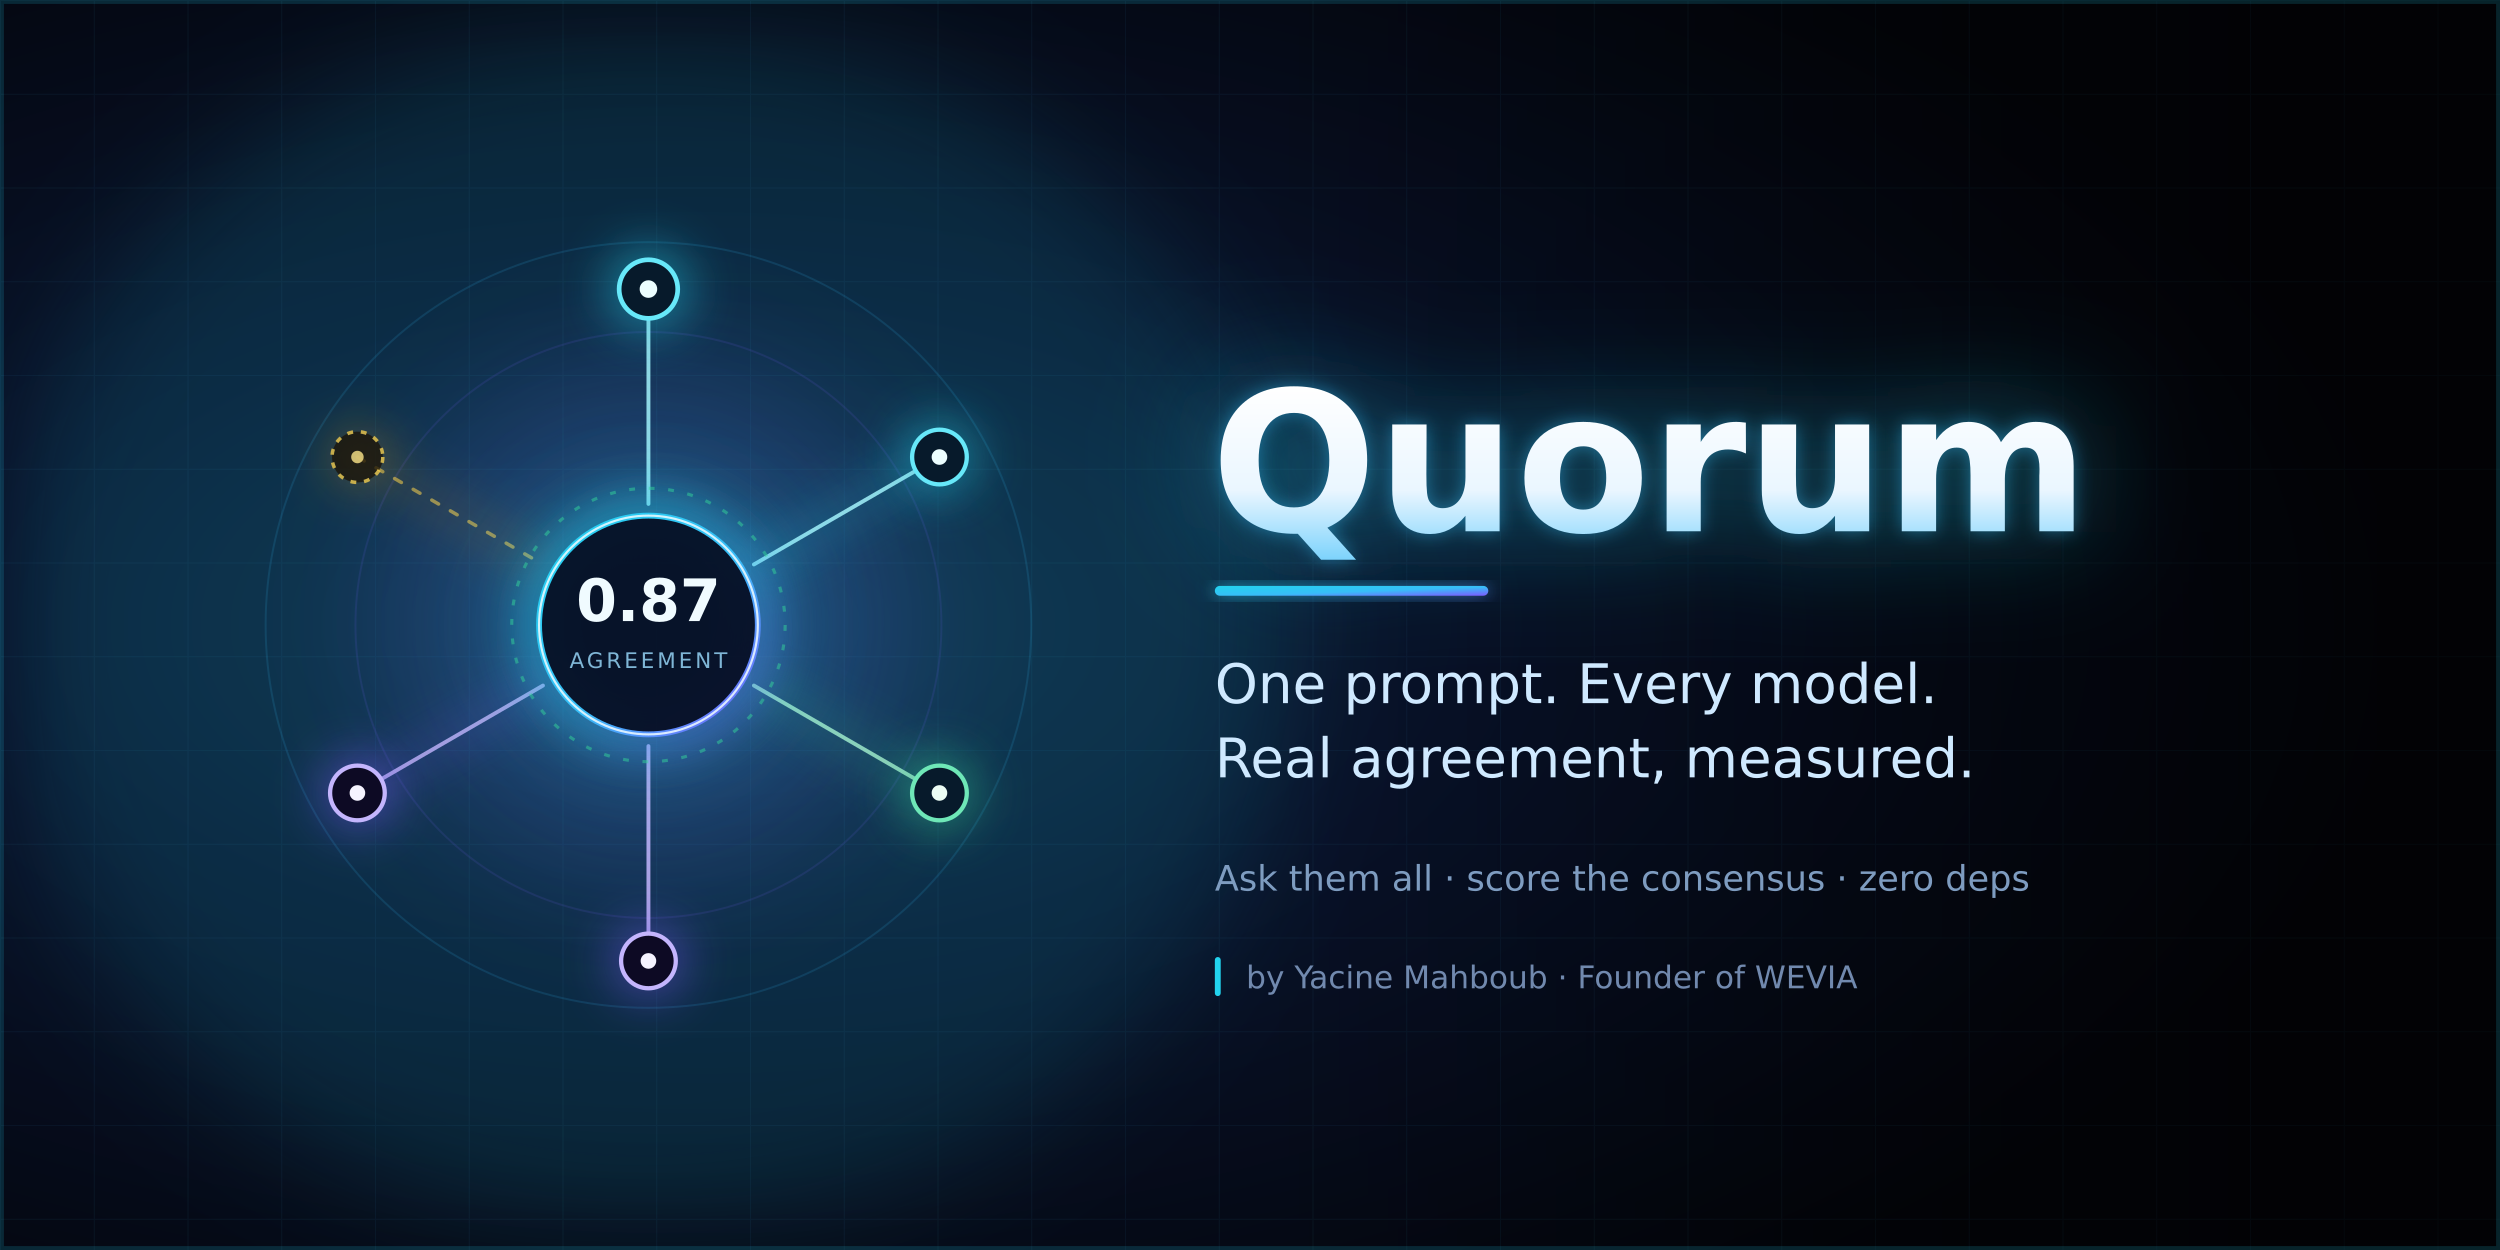
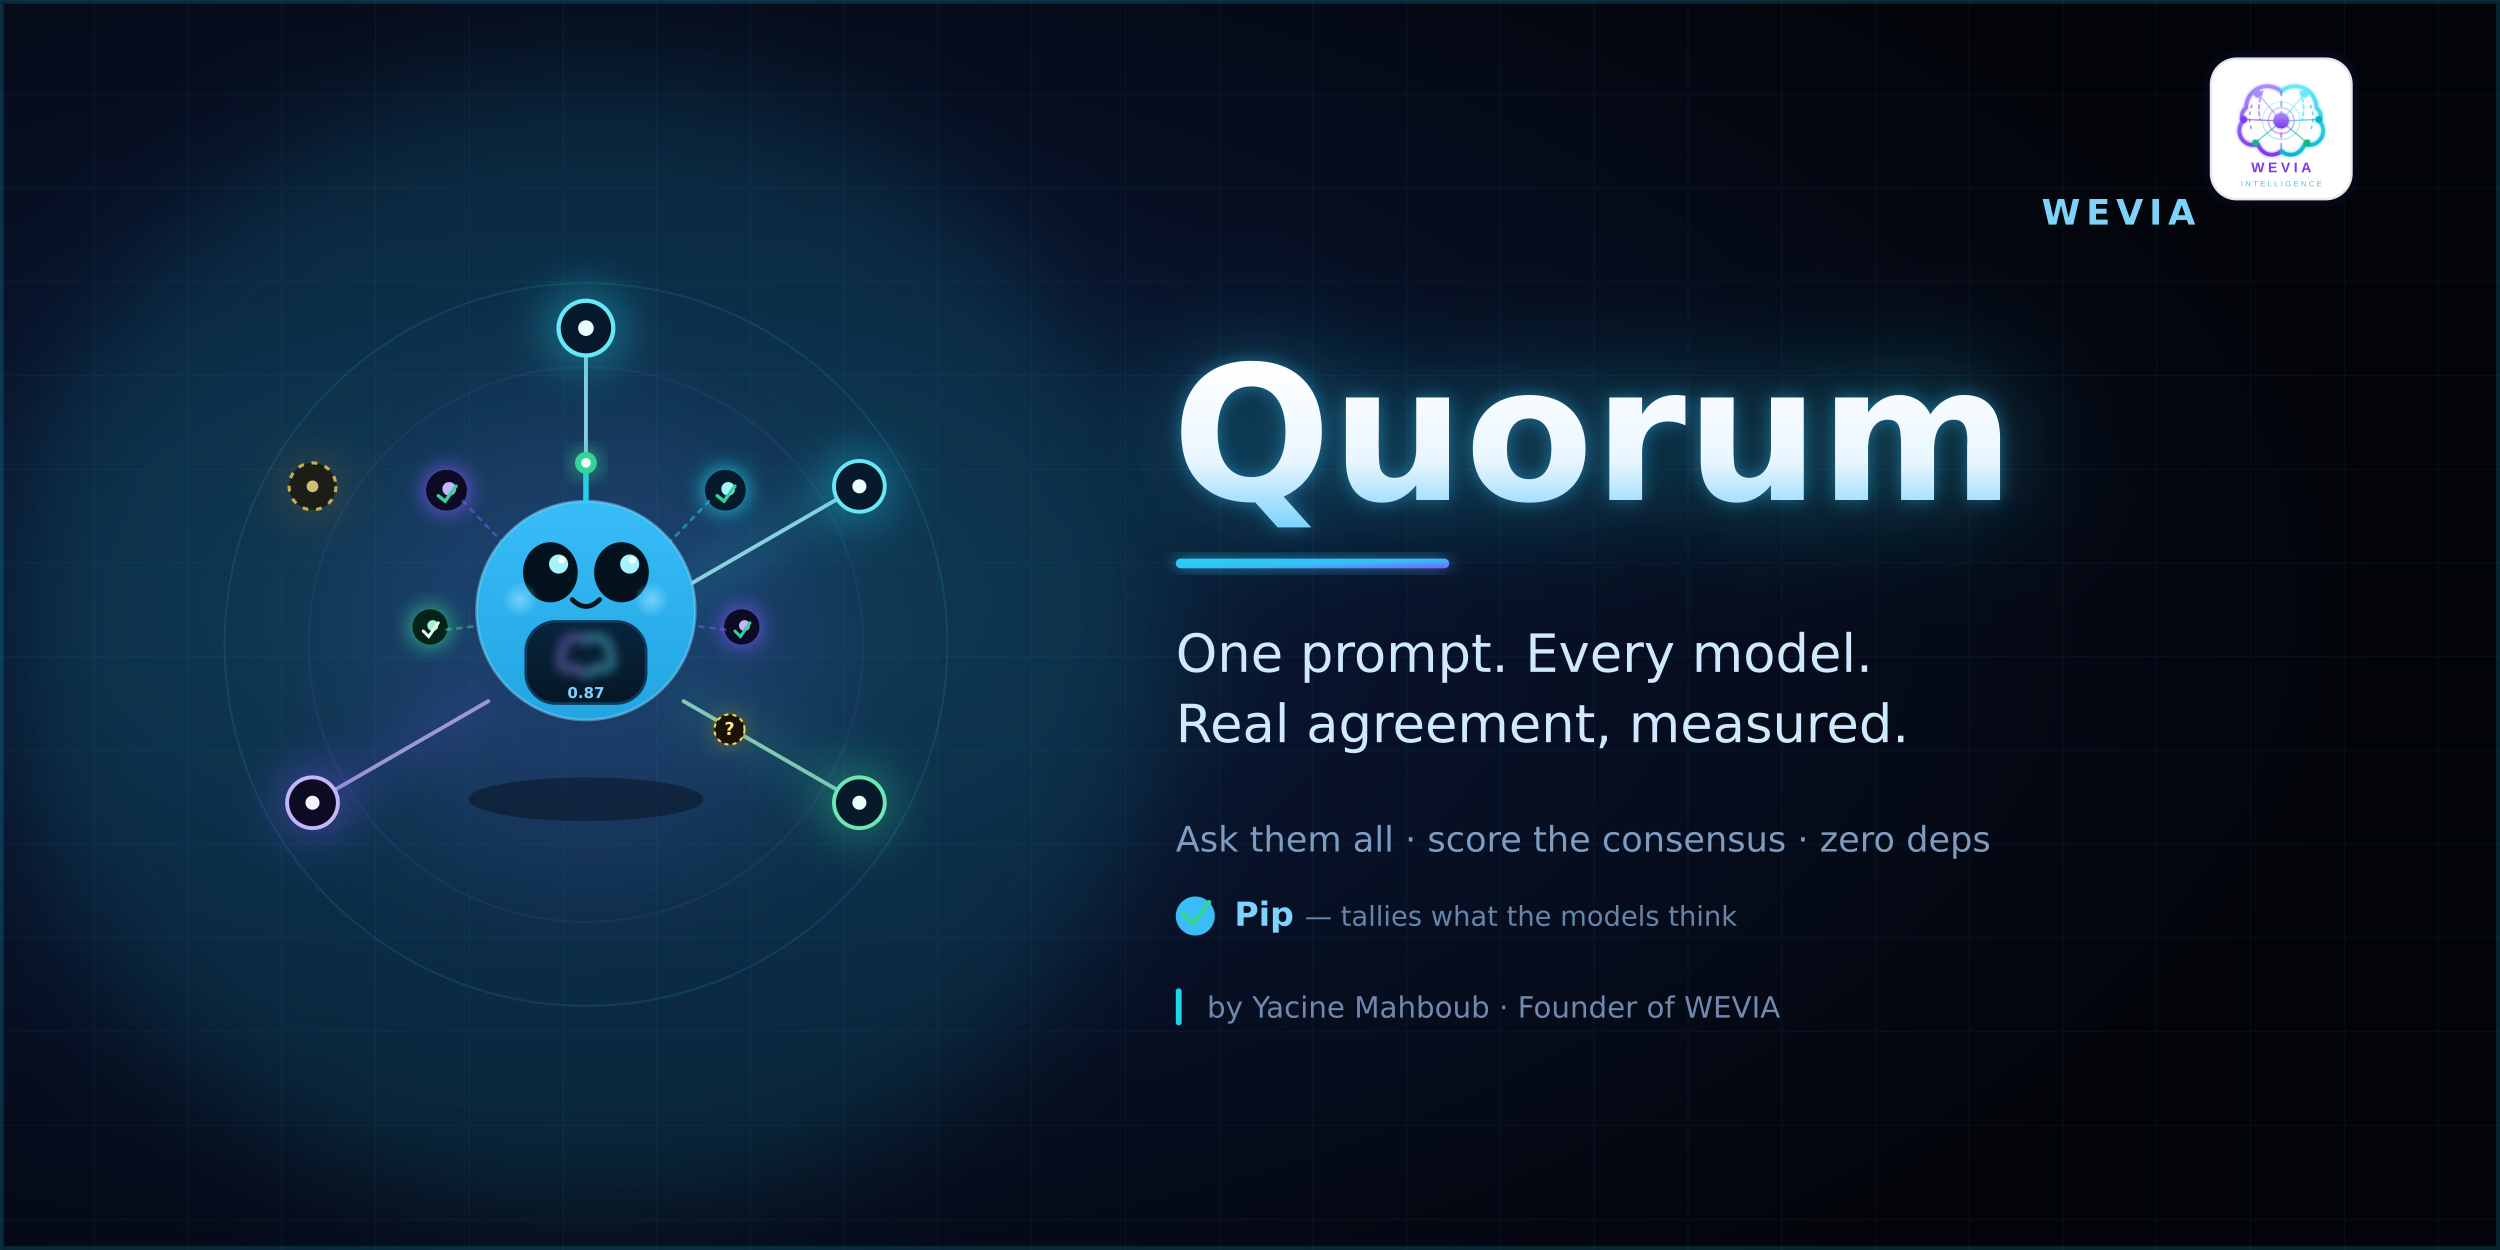
<svg xmlns="http://www.w3.org/2000/svg" viewBox="0 0 1280 640" width="1280" height="640">
  <defs>
-     <radialGradient id="amb" cx="0.28" cy="0.5" r="0.68">
+     <radialGradient id="amb" cx="0.24" cy="0.48" r="0.72">
      <stop offset="0" stop-color="#0d2a44" />
      <stop offset="0.42" stop-color="#08122a" />
      <stop offset="1" stop-color="#030409" />
    </radialGradient>
    <linearGradient id="neon" x1="0" y1="0" x2="1" y2="1">
      <stop offset="0" stop-color="#22D3EE" />
      <stop offset="0.55" stop-color="#38BDF8" />
      <stop offset="1" stop-color="#7C5CFF" />
    </linearGradient>
    <linearGradient id="txtg" x1="0" y1="0" x2="0" y2="1">
      <stop offset="0" stop-color="#FFFFFF" />
      <stop offset="0.6" stop-color="#EAF6FF" />
      <stop offset="1" stop-color="#7DD3FC" />
    </linearGradient>
    <filter id="bL" x="-100%" y="-100%" width="300%" height="300%">
      <feGaussianBlur stdDeviation="30" />
    </filter>
    <filter id="bM" x="-80%" y="-80%" width="260%" height="260%">
      <feGaussianBlur stdDeviation="12" />
    </filter>
    <filter id="bS" x="-60%" y="-60%" width="220%" height="220%">
      <feGaussianBlur stdDeviation="4.5" />
    </filter>
    <pattern id="mesh" width="48" height="48" patternUnits="userSpaceOnUse">
      <path d="M48 0H0V48" fill="none" stroke="#38BDF8" stroke-opacity="0.055" stroke-width="1" />
    </pattern>
-     <linearGradient id="fade" x1="0" y1="0" x2="1" y2="0">
-       <stop offset="0" stop-color="#000" stop-opacity="0" />
-       <stop offset="1" stop-color="#000" stop-opacity="0.5" />
-     </linearGradient>
  </defs>
  <rect width="1280" height="640" fill="url(#amb)" />
  <rect width="1280" height="640" fill="url(#mesh)" />
-   <ellipse cx="330" cy="320" rx="330" ry="310" fill="#22D3EE" opacity="0.13" filter="url(#bL)" />
-   <ellipse cx="332" cy="318" rx="140" ry="140" fill="#7C5CFF" opacity="0.13" filter="url(#bL)" />
-   <rect x="640" y="0" width="640" height="640" fill="url(#fade)" />
-   <g transform="translate(332,320)">
-     <circle r="196" fill="none" stroke="#38BDF8" stroke-opacity="0.14" stroke-width="1" />
-     <circle r="150" fill="none" stroke="#7C5CFF" stroke-opacity="0.12" stroke-width="1" />
+   <ellipse cx="300" cy="330" rx="300" ry="290" fill="#22D3EE" opacity="0.13" filter="url(#bL)" />
+   <ellipse cx="300" cy="330" rx="120" ry="120" fill="#7C5CFF" opacity="0.12" filter="url(#bL)" />
+   <g transform="translate(1132,30) scale(0.6)">
+     <rect x="-6" y="-6" width="132" height="132" rx="26" fill="#0a0a20" opacity="0.55" />
+     <defs>
+       <linearGradient id="wgl" x1="0" y1="0" x2="0" y2="1">
+         <stop offset="0%" stop-color="#a78bfa" />
+         <stop offset="100%" stop-color="#7c3aed" />
+       </linearGradient>
+       <linearGradient id="wgr" x1="0" y1="0" x2="0" y2="1">
+         <stop offset="0%" stop-color="#67e8f9" />
+         <stop offset="100%" stop-color="#06b6d4" />
+       </linearGradient>
+       <filter id="wglow">
+         <feGaussianBlur stdDeviation="1.5" result="b" />
+         <feMerge>
+           <feMergeNode in="b" />
+           <feMergeNode in="SourceGraphic" />
+         </feMerge>
+       </filter>
+     </defs>
+     <rect width="120" height="120" rx="22" fill="#ffffff" stroke="#e5e7eb" stroke-width="2" />
+     <path d="     M60,28     C56,24 48,22 41,25     C34,28 30,35 30,42     C27,44 25,49 27,54     C24,57 23,63 26,68     C29,73 35,75 40,73     C42,78 46,82 52,82     C57,82 60,79 60,79   " fill="none" stroke="url(#wgl)" stroke-width="3" stroke-linecap="round" stroke-linejoin="round" filter="url(#wglow)" />
+     <path d="M44,28 C41,36 40,44 42,52" fill="none" stroke="#a78bfa" stroke-width="1.8" stroke-dasharray="3,3" stroke-linecap="round" opacity="0.8" />
+     <path d="M35,40 C32,47 32,56 36,63" fill="none" stroke="#7c3aed" stroke-width="1.4" stroke-dasharray="2,4" stroke-linecap="round" opacity="0.6" />
+     <path d="     M60,28     C64,24 72,22 79,25     C86,28 90,35 90,42     C93,44 95,49 93,54     C96,57 97,63 94,68     C91,73 85,75 80,73     C78,78 74,82 68,82     C63,82 60,79 60,79   " fill="none" stroke="url(#wgr)" stroke-width="3" stroke-linecap="round" stroke-linejoin="round" filter="url(#wglow)" />
+     <path d="M76,28 C79,36 80,44 78,52" fill="none" stroke="#67e8f9" stroke-width="1.8" stroke-dasharray="3,3" stroke-linecap="round" opacity="0.8" />
+     <path d="M85,40 C88,47 88,56 84,63" fill="none" stroke="#06b6d4" stroke-width="1.4" stroke-dasharray="2,4" stroke-linecap="round" opacity="0.6" />
+     <line x1="60" y1="27" x2="60" y2="80" stroke="#7c3aed" stroke-width="1.5" stroke-dasharray="5,4" opacity="0.55" />
+     <circle cx="40" cy="30" r="3.2" fill="#a78bfa" filter="url(#wglow)" />
+     <circle cx="28" cy="52" r="2.8" fill="#7c3aed" filter="url(#wglow)" />
+     <circle cx="38" cy="72" r="2.8" fill="#10b981" filter="url(#wglow)" />
+     <circle cx="80" cy="30" r="3.2" fill="#67e8f9" filter="url(#wglow)" />
+     <circle cx="92" cy="52" r="2.8" fill="#06b6d4" filter="url(#wglow)" />
+     <circle cx="82" cy="72" r="2.8" fill="#10b981" filter="url(#wglow)" />
+     <line x1="42" y1="32" x2="57" y2="50" stroke="#a78bfa" stroke-width="1.2" opacity="0.6" />
+     <line x1="30" y1="52" x2="54" y2="53" stroke="#7c3aed" stroke-width="1.2" opacity="0.6" />
+     <line x1="40" y1="70" x2="56" y2="57" stroke="#10b981" stroke-width="1.2" opacity="0.6" />
+     <line x1="78" y1="32" x2="63" y2="50" stroke="#67e8f9" stroke-width="1.2" opacity="0.6" />
+     <line x1="90" y1="52" x2="66" y2="53" stroke="#06b6d4" stroke-width="1.2" opacity="0.6" />
+     <line x1="80" y1="70" x2="64" y2="57" stroke="#10b981" stroke-width="1.2" opacity="0.6" />
+     <circle cx="60" cy="53" r="6.5" fill="url(#wgl)" filter="url(#wglow)" />
+     <circle cx="60" cy="53" r="11" fill="none" stroke="url(#wgl)" stroke-width="1.5" opacity="0.4" />
+     <circle cx="60" cy="53" r="16" fill="none" stroke="url(#wgr)" stroke-width="0.8" opacity="0.45" />
+     <text x="60" y="97" font-family="Arial Black,Arial" font-weight="900" font-size="12" fill="#7c3aed" text-anchor="middle" letter-spacing="3">WEVIA</text>
+     <text x="60" y="109" font-family="Arial,sans-serif" font-size="6.5" fill="#06b6d4" text-anchor="middle" letter-spacing="2" opacity="0.8">INTELLIGENCE</text>
+   </g>
+   <text x="1124" y="115" text-anchor="end" font-family="DejaVu Sans" font-weight="bold" font-size="18" fill="#7DD3FC" letter-spacing="3">WEVIA</text>
+   <g transform="translate(300,330)">
+     <circle r="185" fill="none" stroke="#38BDF8" stroke-opacity="0.13" stroke-width="1" />
+     <circle r="142" fill="none" stroke="#7C5CFF" stroke-opacity="0.11" stroke-width="1" />
    <g fill="none" stroke-linecap="round">
-       <path d="M0,-172 L0,-62" stroke="#22D3EE" stroke-width="9" opacity="0.35" filter="url(#bM)" />
-       <path d="M0,-172 L0,-62" stroke="#A5F3FC" stroke-width="2" opacity="0.85" />
-       <path d="M149,-86 L54,-31" stroke="#22D3EE" stroke-width="9" opacity="0.35" filter="url(#bM)" />
-       <path d="M149,-86 L54,-31" stroke="#A5F3FC" stroke-width="2" opacity="0.85" />
-       <path d="M149,86 L54,31" stroke="#34D399" stroke-width="9" opacity="0.32" filter="url(#bM)" />
-       <path d="M149,86 L54,31" stroke="#A7F3D0" stroke-width="2" opacity="0.8" />
-       <path d="M0,172 L0,62" stroke="#7C5CFF" stroke-width="9" opacity="0.35" filter="url(#bM)" />
-       <path d="M0,172 L0,62" stroke="#C4B5FD" stroke-width="2" opacity="0.85" />
-       <path d="M-149,86 L-54,31" stroke="#7C5CFF" stroke-width="9" opacity="0.32" filter="url(#bM)" />
-       <path d="M-149,86 L-54,31" stroke="#C4B5FD" stroke-width="2" opacity="0.8" />
-       <path d="M-149,-86 L-54,-31" stroke="#F59E0B" stroke-width="8" opacity="0.26" filter="url(#bM)" />
-       <path d="M-149,-86 L-54,-31" stroke="#FCD34D" stroke-width="1.8" opacity="0.55" stroke-dasharray="4 7" />
+       <path d="M0,-162 L0,-58" stroke="#22D3EE" stroke-width="8" opacity="0.32" filter="url(#bM)" />
+       <path d="M0,-162 L0,-58" stroke="#A5F3FC" stroke-width="2" opacity="0.8" />
+       <path d="M140,-81 L50,-29" stroke="#22D3EE" stroke-width="8" opacity="0.32" filter="url(#bM)" />
+       <path d="M140,-81 L50,-29" stroke="#A5F3FC" stroke-width="2" opacity="0.8" />
+       <path d="M140,81 L50,29" stroke="#34D399" stroke-width="8" opacity="0.3" filter="url(#bM)" />
+       <path d="M140,81 L50,29" stroke="#A7F3D0" stroke-width="2" opacity="0.75" />
+       <path d="M-140,81 L-50,29" stroke="#7C5CFF" stroke-width="8" opacity="0.3" filter="url(#bM)" />
+       <path d="M-140,81 L-50,29" stroke="#C4B5FD" stroke-width="2" opacity="0.75" />
    </g>
    <g>
-       <g transform="translate(0,-172)">
-         <circle r="22" fill="#22D3EE" opacity="0.45" filter="url(#bM)" />
-         <circle r="15" fill="#071a2b" stroke="#67E8F9" stroke-width="2.4" />
-         <circle r="4.5" fill="#ECFEFF" />
-       </g>
-       <g transform="translate(149,-86)">
-         <circle r="20" fill="#22D3EE" opacity="0.4" filter="url(#bM)" />
+       <g transform="translate(0,-162)">
+         <circle r="20" fill="#22D3EE" opacity="0.42" filter="url(#bM)" />
        <circle r="14" fill="#071a2b" stroke="#67E8F9" stroke-width="2.2" />
        <circle r="4" fill="#ECFEFF" />
      </g>
-       <g transform="translate(149,86)">
-         <circle r="20" fill="#34D399" opacity="0.4" filter="url(#bM)" />
-         <circle r="14" fill="#071a2b" stroke="#6EE7B7" stroke-width="2.2" />
-         <circle r="4" fill="#ECFDF5" />
-       </g>
-       <g transform="translate(0,172)">
-         <circle r="20" fill="#7C5CFF" opacity="0.42" filter="url(#bM)" />
-         <circle r="14" fill="#0d0a24" stroke="#C4B5FD" stroke-width="2.2" />
-         <circle r="4" fill="#F5F3FF" />
-       </g>
-       <g transform="translate(-149,86)">
-         <circle r="20" fill="#7C5CFF" opacity="0.4" filter="url(#bM)" />
-         <circle r="14" fill="#0d0a24" stroke="#C4B5FD" stroke-width="2.2" />
-         <circle r="4" fill="#F5F3FF" />
-       </g>
-       <g transform="translate(-149,-86)">
-         <circle r="16" fill="#F59E0B" opacity="0.22" filter="url(#bM)" />
-         <circle r="13" fill="#1a1206" stroke="#FCD34D" stroke-width="1.8" stroke-dasharray="3 4" opacity="0.75" />
-         <circle r="3.2" fill="#FDE68A" opacity="0.8" />
+       <g transform="translate(140,-81)">
+         <circle r="18" fill="#22D3EE" opacity="0.38" filter="url(#bM)" />
+         <circle r="13" fill="#071a2b" stroke="#67E8F9" stroke-width="2" />
+         <circle r="3.6" fill="#ECFEFF" />
+       </g>
+       <g transform="translate(140,81)">
+         <circle r="18" fill="#34D399" opacity="0.38" filter="url(#bM)" />
+         <circle r="13" fill="#071a2b" stroke="#6EE7B7" stroke-width="2" />
+         <circle r="3.6" fill="#ECFDF5" />
+       </g>
+       <g transform="translate(-140,81)">
+         <circle r="18" fill="#7C5CFF" opacity="0.38" filter="url(#bM)" />
+         <circle r="13" fill="#0d0a24" stroke="#C4B5FD" stroke-width="2" />
+         <circle r="3.6" fill="#F5F3FF" />
+       </g>
+       <g transform="translate(-140,-81)">
+         <circle r="14" fill="#F59E0B" opacity="0.22" filter="url(#bM)" />
+         <circle r="12" fill="#1a1206" stroke="#FCD34D" stroke-width="1.6" stroke-dasharray="3 4" opacity="0.75" />
+         <circle r="3" fill="#FDE68A" opacity="0.8" />
      </g>
    </g>
-     <circle r="74" fill="#22D3EE" opacity="0.28" filter="url(#bL)" />
-     <circle r="56" fill="none" stroke="url(#neon)" stroke-width="12" opacity="0.75" filter="url(#bM)" />
-     <circle r="56" fill="#050b1e" fill-opacity="0.9" stroke="url(#neon)" stroke-width="3" />
-     <circle r="56" fill="none" stroke="#F0FBFF" stroke-width="1.1" opacity="0.85" />
-     <circle r="70" fill="none" stroke="#34D399" stroke-width="1.6" opacity="0.5" stroke-dasharray="3 7" />
-     <text x="0" y="-2" text-anchor="middle" font-family="DejaVu Sans" font-weight="bold" font-size="30" fill="#F0FBFF">0.87</text>
-     <text x="0" y="22" text-anchor="middle" font-family="DejaVu Sans" font-size="11" fill="#7FB6D6" letter-spacing="1.5">AGREEMENT</text>
+     <g transform="translate(-105,-142) scale(0.7)">
+       <defs>
+         <linearGradient id="quorum_body" x1="0" y1="0" x2="0" y2="1">
+           <stop offset="0" stop-color="#38BDF8" />
+           <stop offset="1" stop-color="#22A5E0" />
+         </linearGradient>
+         <linearGradient id="quorum_belly" x1="0" y1="0" x2="0" y2="1">
+           <stop offset="0" stop-color="#08243c" />
+           <stop offset="1" stop-color="#051726" />
+         </linearGradient>
+         <radialGradient id="quorum_cheek" cx="0.5" cy="0.5" r="0.5">
+           <stop offset="0" stop-color="#7DD3FC" stop-opacity="0.9" />
+           <stop offset="1" stop-color="#7DD3FC" stop-opacity="0" />
+         </radialGradient>
+         <filter id="quorum_soft" x="-40%" y="-40%" width="180%" height="180%">
+           <feGaussianBlur stdDeviation="4" />
+         </filter>
+         <filter id="quorum_dropg" x="-50%" y="-50%" width="200%" height="200%">
+           <feGaussianBlur stdDeviation="8" result="b" />
+           <feMerge>
+             <feMergeNode in="b" />
+             <feMergeNode in="SourceGraphic" />
+           </feMerge>
+         </filter>
+       </defs>
+       <ellipse cx="150" cy="316" rx="86" ry="16" fill="#000" opacity="0.35" />
+       <g>
+         <g transform="translate(48,90)">
+           <circle r="15" fill="#7C5CFF" filter="url(#quorum_dropg)" />
+           <circle r="15" fill="#0d0a24" />
+           <circle cx="2" cy="-1" r="5" fill="#C4B5FD" />
+           <path d="M-6,4 L-1,8 L7,-3" fill="none" stroke="#34D399" stroke-width="2.5" stroke-linecap="round" />
+         </g>
+         <g transform="translate(252,90)">
+           <circle r="15" fill="#22D3EE" filter="url(#quorum_dropg)" />
+           <circle r="15" fill="#071a2b" />
+           <circle cx="2" cy="-1" r="5" fill="#A5F3FC" />
+           <path d="M-6,4 L-1,8 L7,-3" fill="none" stroke="#34D399" stroke-width="2.5" stroke-linecap="round" />
+         </g>
+         <g transform="translate(36,190)">
+           <circle r="13" fill="#34D399" filter="url(#quorum_dropg)" />
+           <circle r="13" fill="#052319" />
+           <circle cx="2" cy="-1" r="4" fill="#A7F3D0" />
+           <path d="M-5,3 L-1,7 L6,-3" fill="none" stroke="#ECFDF5" stroke-width="2.2" stroke-linecap="round" />
+         </g>
+         <g transform="translate(264,190)">
+           <circle r="13" fill="#7C5CFF" filter="url(#quorum_dropg)" />
+           <circle r="13" fill="#0d0a24" />
+           <circle cx="2" cy="-1" r="4" fill="#C4B5FD" />
+           <path d="M-5,3 L-1,7 L6,-3" fill="none" stroke="#34D399" stroke-width="2.2" stroke-linecap="round" />
+         </g>
+         <g transform="translate(255,265)">
+           <circle r="11" fill="#F59E0B" opacity="0.35" filter="url(#quorum_dropg)" />
+           <circle r="11" fill="#1a1206" stroke="#FCD34D" stroke-width="1.5" stroke-dasharray="3 3" />
+           <text x="0" y="4" text-anchor="middle" font-family="DejaVu Sans" font-weight="bold" font-size="13" fill="#FDE68A">?</text>
+         </g>
+       </g>
+       <g stroke-linecap="round" opacity="0.5">
+         <line x1="60" y1="98" x2="110" y2="150" stroke="#7C5CFF" stroke-width="2" stroke-dasharray="3 5" />
+         <line x1="240" y1="98" x2="190" y2="150" stroke="#22D3EE" stroke-width="2" stroke-dasharray="3 5" />
+         <line x1="48" y1="192" x2="105" y2="185" stroke="#34D399" stroke-width="2" stroke-dasharray="3 5" />
+         <line x1="252" y1="192" x2="195" y2="185" stroke="#7C5CFF" stroke-width="2" stroke-dasharray="3 5" />
+       </g>
+       <circle cx="150" cy="178" r="80" fill="url(#quorum_body)" />
+       <circle cx="150" cy="178" r="80" fill="none" stroke="#7DD3FC" stroke-width="2" opacity="0.5" />
+       <rect x="106" y="186" width="88" height="60" rx="22" fill="url(#quorum_belly)" stroke="#0e3b5c" stroke-width="2" />
+       <path d="M150,200 C147,197 141,196 137,199 C133,202 132,206 133,210 C130,212 130,216 132,219 C135,222 140,222 142,219 C144,222 147,224 150,224" fill="none" stroke="#A78BFA" stroke-width="2.6" stroke-linecap="round" filter="url(#quorum_soft)" />
+       <path d="M150,200 C153,197 159,196 163,199 C167,202 168,206 167,210 C170,212 170,216 168,219 C165,222 160,222 158,219 C156,222 153,224 150,224" fill="none" stroke="#67E8F9" stroke-width="2.6" stroke-linecap="round" filter="url(#quorum_soft)" />
+       <text x="150" y="242" text-anchor="middle" font-family="DejaVu Sans" font-weight="bold" font-size="11" fill="#7DD3FC">0.87</text>
+       <g>
+         <ellipse cx="124" cy="150" rx="20" ry="22" fill="#04121e" />
+         <ellipse cx="176" cy="150" rx="20" ry="22" fill="#04121e" />
+         <circle cx="130" cy="144" r="7" fill="#A5F3FC" />
+         <circle cx="132" cy="141" r="2.6" fill="#fff" />
+         <circle cx="182" cy="144" r="7" fill="#A5F3FC" />
+         <circle cx="184" cy="141" r="2.6" fill="#fff" />
+       </g>
+       <circle cx="102" cy="170" r="13" fill="url(#quorum_cheek)" />
+       <circle cx="198" cy="170" r="13" fill="url(#quorum_cheek)" />
+       <path d="M140,170 Q150,180 160,170" fill="none" stroke="#04121e" stroke-width="3.5" stroke-linecap="round" />
+       <line x1="150" y1="98" x2="150" y2="76" stroke="#22D3EE" stroke-width="4" stroke-linecap="round" />
+       <circle cx="150" cy="70" r="8" fill="#34D399" filter="url(#quorum_dropg)" />
+       <circle cx="150" cy="70" r="3.5" fill="#ECFDF5" />
+     </g>
  </g>
  <g font-family="DejaVu Sans" font-weight="bold">
-     <text x="620" y="272" font-size="100" fill="#22D3EE" opacity="0.55" filter="url(#bL)">Quorum</text>
-     <text x="620" y="272" font-size="100" fill="#38BDF8" opacity="0.45" filter="url(#bS)">Quorum</text>
-     <text x="620" y="272" font-size="100" fill="url(#txtg)">Quorum</text>
-   </g>
-   <rect x="622" y="300" width="140" height="5" rx="2.5" fill="url(#neon)" opacity="0.8" filter="url(#bS)" />
-   <rect x="622" y="300" width="140" height="5" rx="2.5" fill="url(#neon)" />
+     <text x="600" y="256" font-size="96" fill="#22D3EE" opacity="0.55" filter="url(#bL)">Quorum</text>
+     <text x="600" y="256" font-size="96" fill="#38BDF8" opacity="0.45" filter="url(#bS)">Quorum</text>
+     <text x="600" y="256" font-size="96" fill="url(#txtg)">Quorum</text>
+   </g>
+   <rect x="602" y="286" width="140" height="5" rx="2.5" fill="url(#neon)" opacity="0.8" filter="url(#bS)" />
+   <rect x="602" y="286" width="140" height="5" rx="2.5" fill="url(#neon)" />
  <g font-family="DejaVu Sans">
-     <text x="622" y="360" font-size="28" fill="#CFE9FF">One prompt. Every model.</text>
-     <text x="622" y="398" font-size="28" fill="#CFE9FF">Real agreement, measured.</text>
-     <text x="622" y="456" font-size="18" fill="#7E9CC0">Ask them all · score the consensus · zero deps</text>
+     <text x="602" y="344" font-size="27" fill="#CFE9FF">One prompt. Every model.</text>
+     <text x="602" y="380" font-size="27" fill="#CFE9FF">Real agreement, measured.</text>
+     <text x="602" y="436" font-size="18" fill="#7E9CC0">Ask them all · score the consensus · zero deps</text>
+   </g>
+   <g transform="translate(602,474)">
+     <circle cx="10" cy="-5" r="10" fill="#38BDF8" />
+     <path d="M4,-6 L9,-1 L17,-12" fill="none" stroke="#34D399" stroke-width="2.4" stroke-linecap="round" />
+     <text x="30" y="0" font-family="DejaVu Sans" font-weight="bold" font-size="17" fill="#7DD3FC">Pip</text>
+     <text x="66" y="0" font-family="DejaVu Sans" font-size="14" fill="#6785A8">— tallies what the models think</text>
  </g>
  <g font-family="DejaVu Sans">
-     <rect x="622" y="490" width="3" height="20" rx="1.5" fill="#22D3EE" />
-     <text x="638" y="506" font-size="16" fill="#7189AE">by Yacine Mahboub · Founder of WEVIA</text>
+     <rect x="602" y="506" width="3" height="19" rx="1.5" fill="#22D3EE" />
+     <text x="618" y="521" font-size="15" fill="#7189AE">by Yacine Mahboub · Founder of WEVIA</text>
  </g>
  <rect x="1" y="1" width="1278" height="638" fill="none" stroke="#22D3EE" stroke-opacity="0.16" stroke-width="2" />
</svg>
